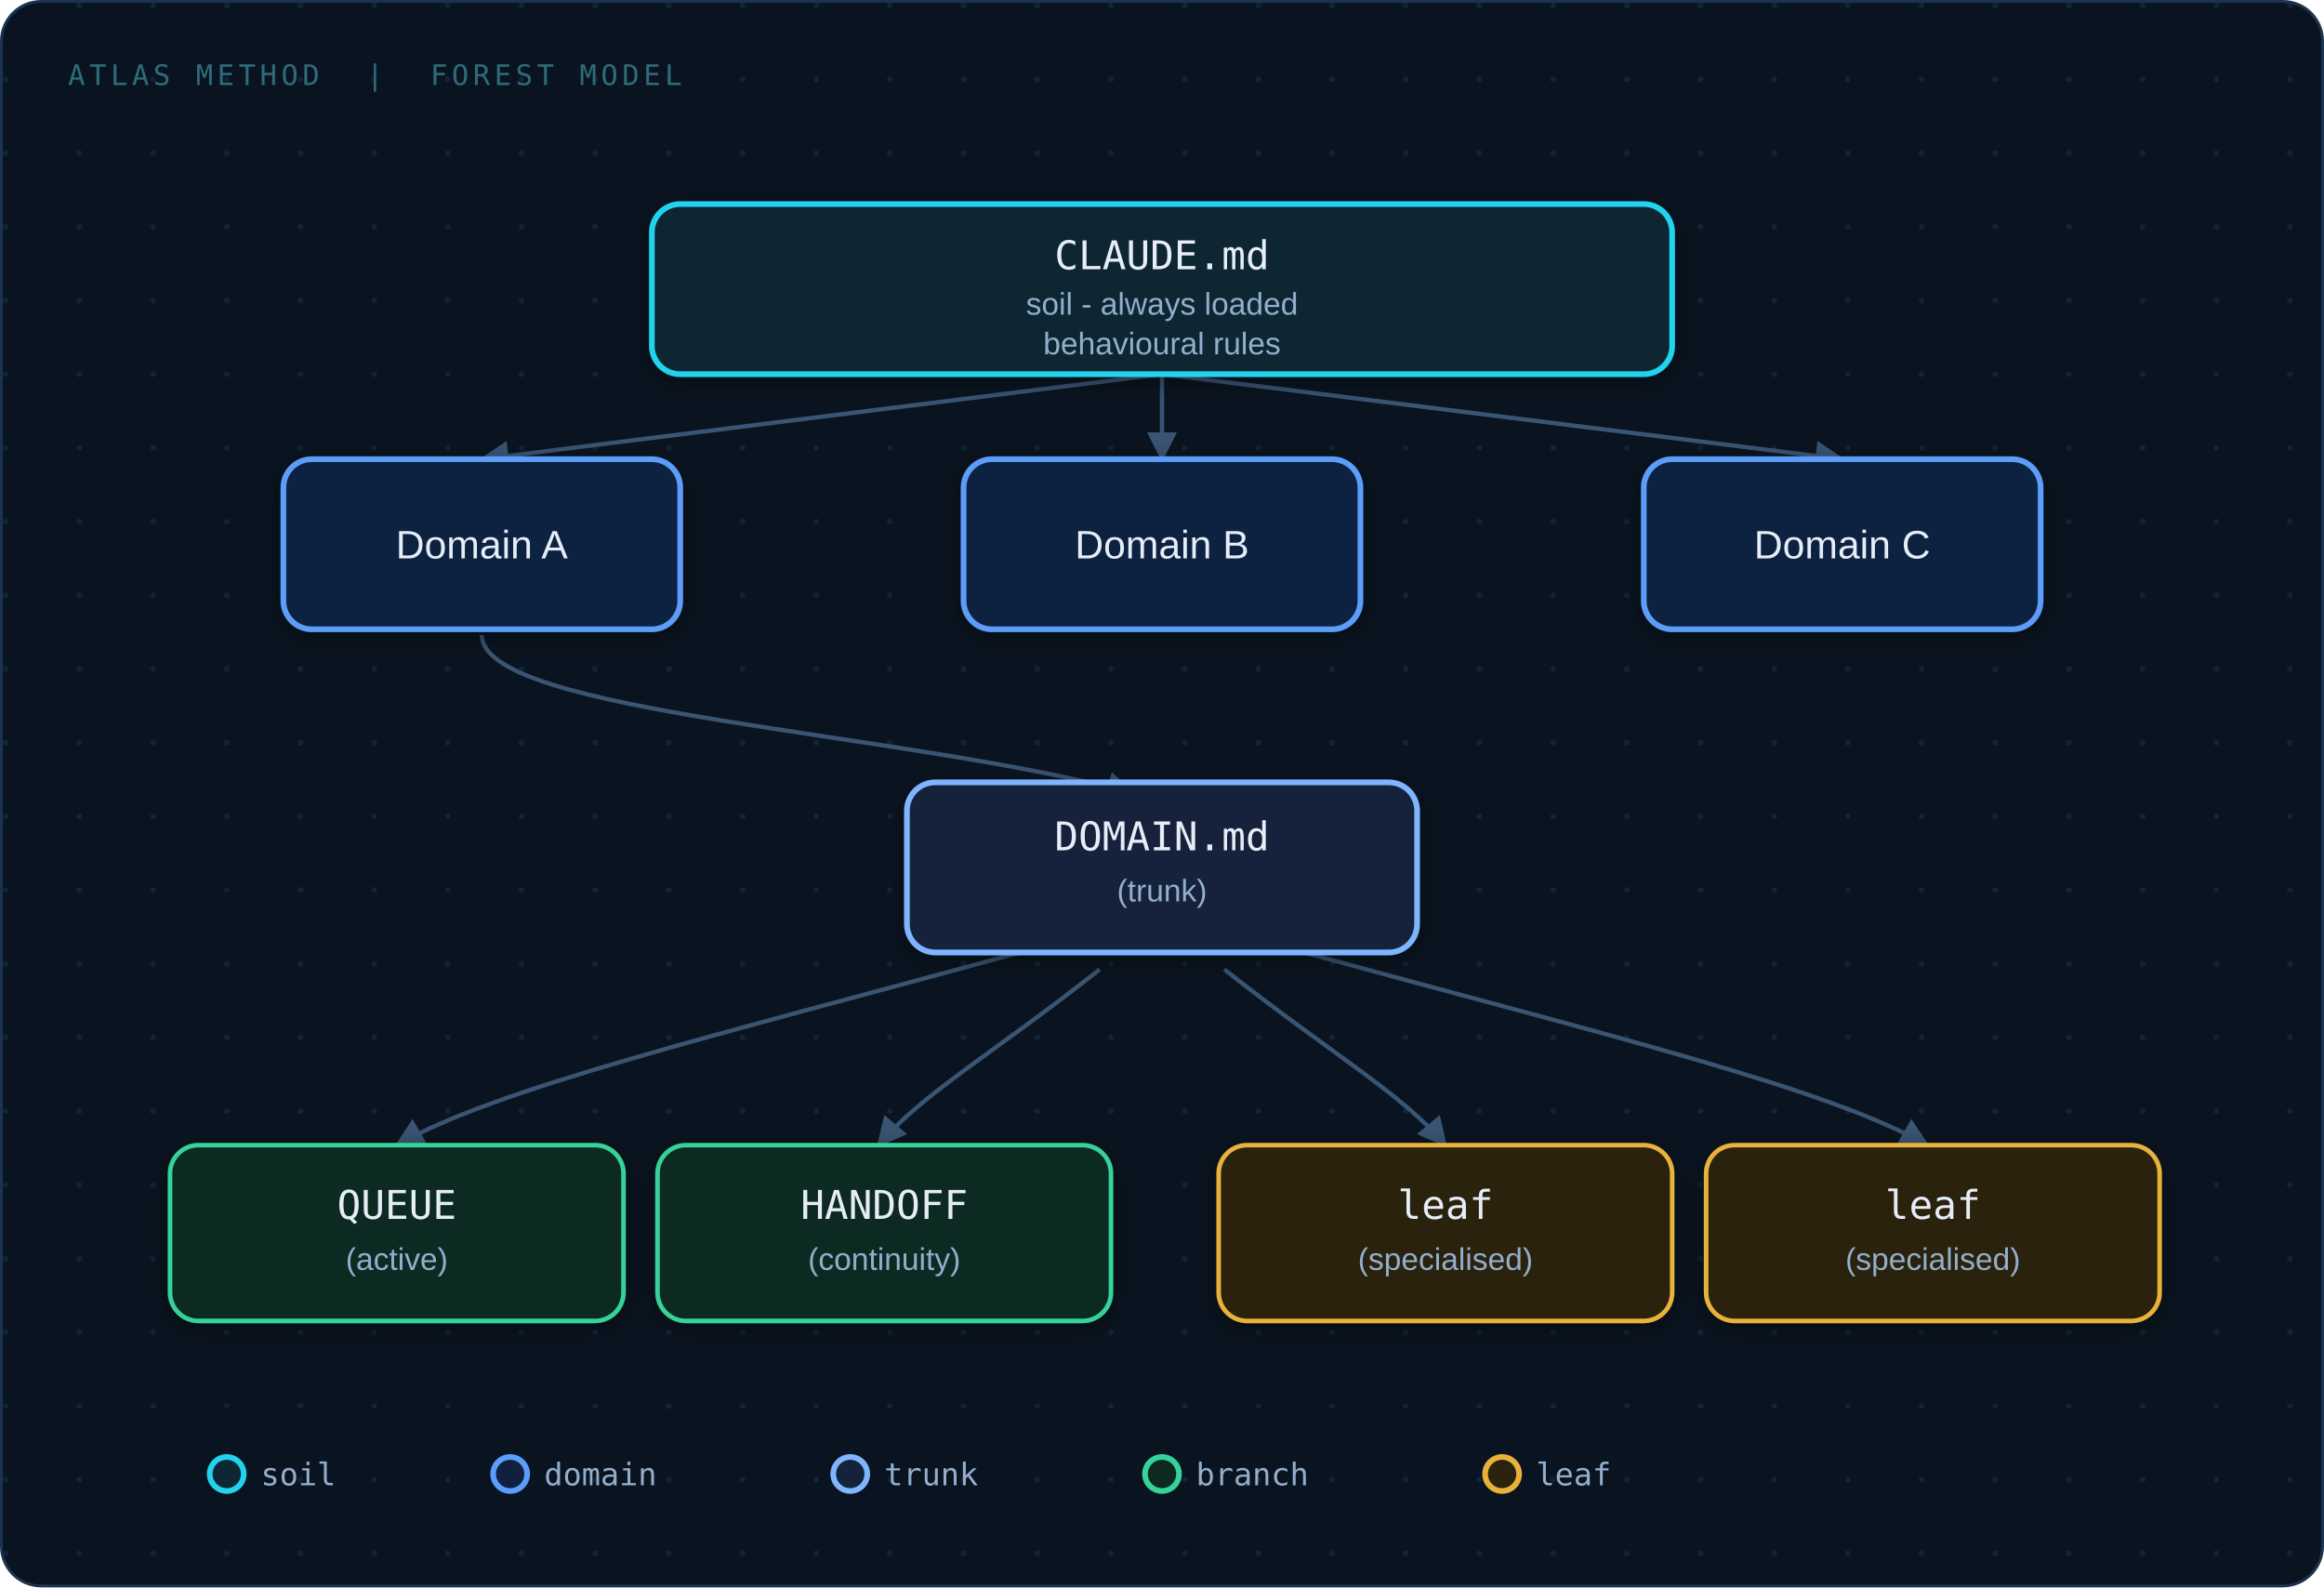
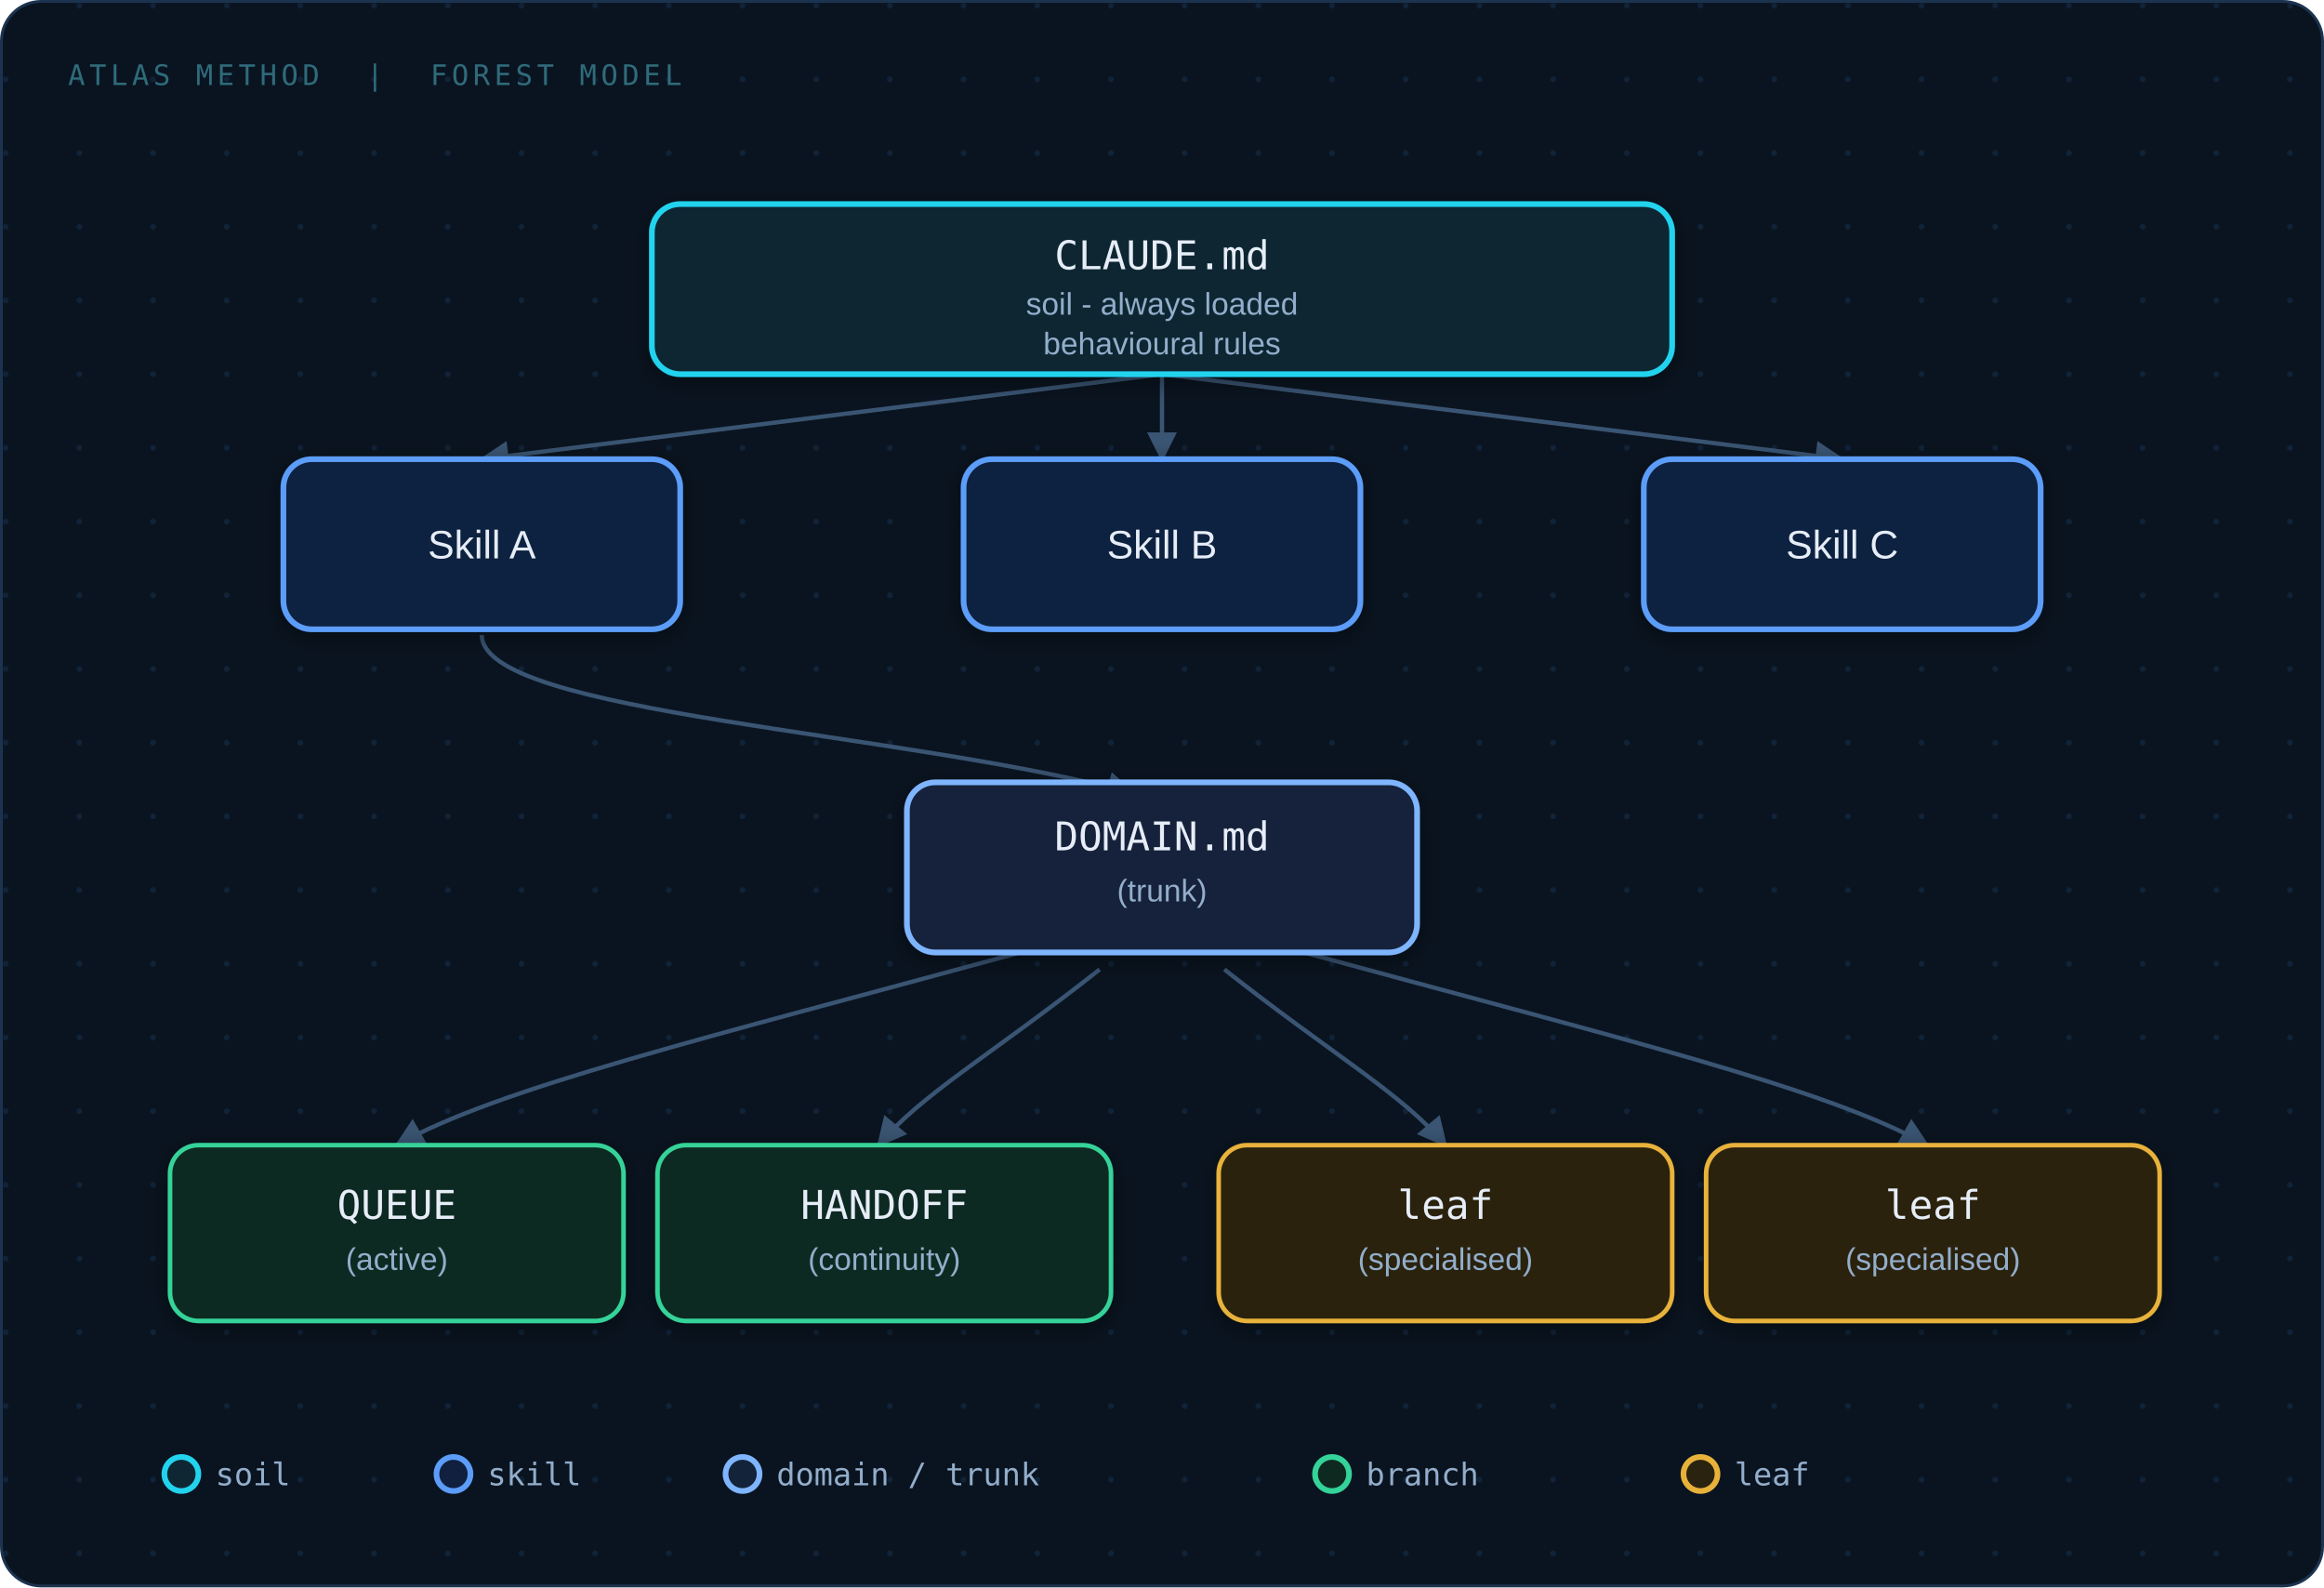
<svg xmlns="http://www.w3.org/2000/svg" viewBox="0 0 820 560" width="820" height="560">
  <defs>
    <filter id="ds" x="-20%" y="-20%" width="140%" height="140%">
      <feDropShadow dx="0" dy="2" stdDeviation="4" flood-color="#000000" flood-opacity="0.45" />
    </filter>
    <pattern id="dots" width="26" height="26" patternUnits="userSpaceOnUse">
      <circle cx="2" cy="2" r="1" fill="#16304d" opacity="0.55" />
    </pattern>
    <marker id="arrow" viewBox="0 0 10 10" refX="9" refY="5" markerWidth="7" markerHeight="7" orient="auto-start-reverse">
      <path d="M 0 0 L 10 5 L 0 10 z" fill="#3a5573" />
    </marker>
  </defs>
  <rect x="0.5" y="0.5" width="819" height="559" rx="14" fill="#0a1420" stroke="#1c3350" stroke-width="1" />
  <rect x="0.5" y="0.5" width="819" height="559" rx="14" fill="url(#dots)" />
  <text x="24" y="30" font-family="'IBM Plex Mono','SFMono-Regular',ui-monospace,monospace" font-size="10" letter-spacing="1.5" fill="#2f6b7a">ATLAS METHOD  |  FOREST MODEL</text>
  <g fill="none" stroke="#3a5573" stroke-width="1.5" marker-end="url(#arrow)">
    <path d="M 410 132 L 170 162" />
    <path d="M 410 132 L 410 162" />
    <path d="M 410 132 L 650 162" />
    <path d="M 170 224 C 170 252, 320 258, 400 280" />
    <path d="M 360 336 C 250 366, 175 384, 140 404" />
    <path d="M 388 342 C 350 372, 325 386, 310 404" />
    <path d="M 432 342 C 470 372, 495 386, 510 404" />
    <path d="M 460 336 C 570 366, 645 384, 680 404" />
  </g>
  <g filter="url(#ds)">
    <rect x="230" y="72" width="360" height="60" rx="10" fill="#0e2733" stroke="#22D3EE" stroke-width="2" />
  </g>
  <text x="410" y="95" text-anchor="middle" font-family="'IBM Plex Mono','SFMono-Regular',ui-monospace,monospace" font-size="14" fill="#E6EDF7">CLAUDE.md</text>
  <text x="410" y="111" text-anchor="middle" font-family="'Space Grotesk','Helvetica Neue',Arial,sans-serif" font-size="11" fill="#93AECB">soil - always loaded</text>
  <text x="410" y="125" text-anchor="middle" font-family="'Space Grotesk','Helvetica Neue',Arial,sans-serif" font-size="11" fill="#93AECB">behavioural rules</text>
  <g font-family="'Space Grotesk','Helvetica Neue',Arial,sans-serif" font-size="14" fill="#E6EDF7" text-anchor="middle">
    <g filter="url(#ds)">
      <rect x="100" y="162" width="140" height="60" rx="10" fill="#11203f" stroke="#5B9DF9" stroke-width="2" />
    </g>
-     <text x="170" y="197">Domain A</text>
+     <text x="170" y="197">Skill A</text>
    <g filter="url(#ds)">
      <rect x="340" y="162" width="140" height="60" rx="10" fill="#11203f" stroke="#5B9DF9" stroke-width="2" />
    </g>
-     <text x="410" y="197">Domain B</text>
+     <text x="410" y="197">Skill B</text>
    <g filter="url(#ds)">
      <rect x="580" y="162" width="140" height="60" rx="10" fill="#11203f" stroke="#5B9DF9" stroke-width="2" />
    </g>
-     <text x="650" y="197">Domain C</text>
+     <text x="650" y="197">Skill C</text>
  </g>
  <g filter="url(#ds)">
    <rect x="320" y="276" width="180" height="60" rx="10" fill="#12233a" stroke="#7FB5FF" stroke-width="2" />
  </g>
  <text x="410" y="300" text-anchor="middle" font-family="'IBM Plex Mono','SFMono-Regular',ui-monospace,monospace" font-size="14" fill="#E6EDF7">DOMAIN.md</text>
  <text x="410" y="318" text-anchor="middle" font-family="'Space Grotesk','Helvetica Neue',Arial,sans-serif" font-size="11" fill="#93AECB">(trunk)</text>
  <g filter="url(#ds)">
    <rect x="60" y="404" width="160" height="62" rx="10" fill="#0e2920" stroke="#34D399" stroke-width="1.6" />
  </g>
  <text x="140" y="430" text-anchor="middle" font-family="'IBM Plex Mono','SFMono-Regular',ui-monospace,monospace" font-size="14" fill="#E6EDF7">QUEUE</text>
  <text x="140" y="448" text-anchor="middle" font-family="'Space Grotesk','Helvetica Neue',Arial,sans-serif" font-size="11" fill="#93AECB">(active)</text>
  <g filter="url(#ds)">
    <rect x="232" y="404" width="160" height="62" rx="10" fill="#0e2920" stroke="#34D399" stroke-width="1.6" />
  </g>
  <text x="312" y="430" text-anchor="middle" font-family="'IBM Plex Mono','SFMono-Regular',ui-monospace,monospace" font-size="14" fill="#E6EDF7">HANDOFF</text>
  <text x="312" y="448" text-anchor="middle" font-family="'Space Grotesk','Helvetica Neue',Arial,sans-serif" font-size="11" fill="#93AECB">(continuity)</text>
  <g filter="url(#ds)">
    <rect x="430" y="404" width="160" height="62" rx="10" fill="#2a2310" stroke="#E8B23A" stroke-width="1.6" />
  </g>
  <text x="510" y="430" text-anchor="middle" font-family="'IBM Plex Mono','SFMono-Regular',ui-monospace,monospace" font-size="14" fill="#E6EDF7">leaf</text>
  <text x="510" y="448" text-anchor="middle" font-family="'Space Grotesk','Helvetica Neue',Arial,sans-serif" font-size="11" fill="#93AECB">(specialised)</text>
  <g filter="url(#ds)">
    <rect x="602" y="404" width="160" height="62" rx="10" fill="#2a2310" stroke="#E8B23A" stroke-width="1.6" />
  </g>
  <text x="682" y="430" text-anchor="middle" font-family="'IBM Plex Mono','SFMono-Regular',ui-monospace,monospace" font-size="14" fill="#E6EDF7">leaf</text>
  <text x="682" y="448" text-anchor="middle" font-family="'Space Grotesk','Helvetica Neue',Arial,sans-serif" font-size="11" fill="#93AECB">(specialised)</text>
  <g font-family="'IBM Plex Mono','SFMono-Regular',ui-monospace,monospace" font-size="11" fill="#93AECB">
-     <circle cx="80" cy="520" r="6" fill="#0e2733" stroke="#22D3EE" stroke-width="2" />
-     <text x="92" y="524">soil</text>
-     <circle cx="180" cy="520" r="6" fill="#11203f" stroke="#5B9DF9" stroke-width="2" />
-     <text x="192" y="524">domain</text>
-     <circle cx="300" cy="520" r="6" fill="#12233a" stroke="#7FB5FF" stroke-width="2" />
-     <text x="312" y="524">trunk</text>
-     <circle cx="410" cy="520" r="6" fill="#0e2920" stroke="#34D399" stroke-width="2" />
-     <text x="422" y="524">branch</text>
-     <circle cx="530" cy="520" r="6" fill="#2a2310" stroke="#E8B23A" stroke-width="2" />
-     <text x="542" y="524">leaf</text>
+     <circle cx="64" cy="520" r="6" fill="#0e2733" stroke="#22D3EE" stroke-width="2" />
+     <text x="76" y="524">soil</text>
+     <circle cx="160" cy="520" r="6" fill="#11203f" stroke="#5B9DF9" stroke-width="2" />
+     <text x="172" y="524">skill</text>
+     <circle cx="262" cy="520" r="6" fill="#12233a" stroke="#7FB5FF" stroke-width="2" />
+     <text x="274" y="524">domain / trunk</text>
+     <circle cx="470" cy="520" r="6" fill="#0e2920" stroke="#34D399" stroke-width="2" />
+     <text x="482" y="524">branch</text>
+     <circle cx="600" cy="520" r="6" fill="#2a2310" stroke="#E8B23A" stroke-width="2" />
+     <text x="612" y="524">leaf</text>
  </g>
</svg>
